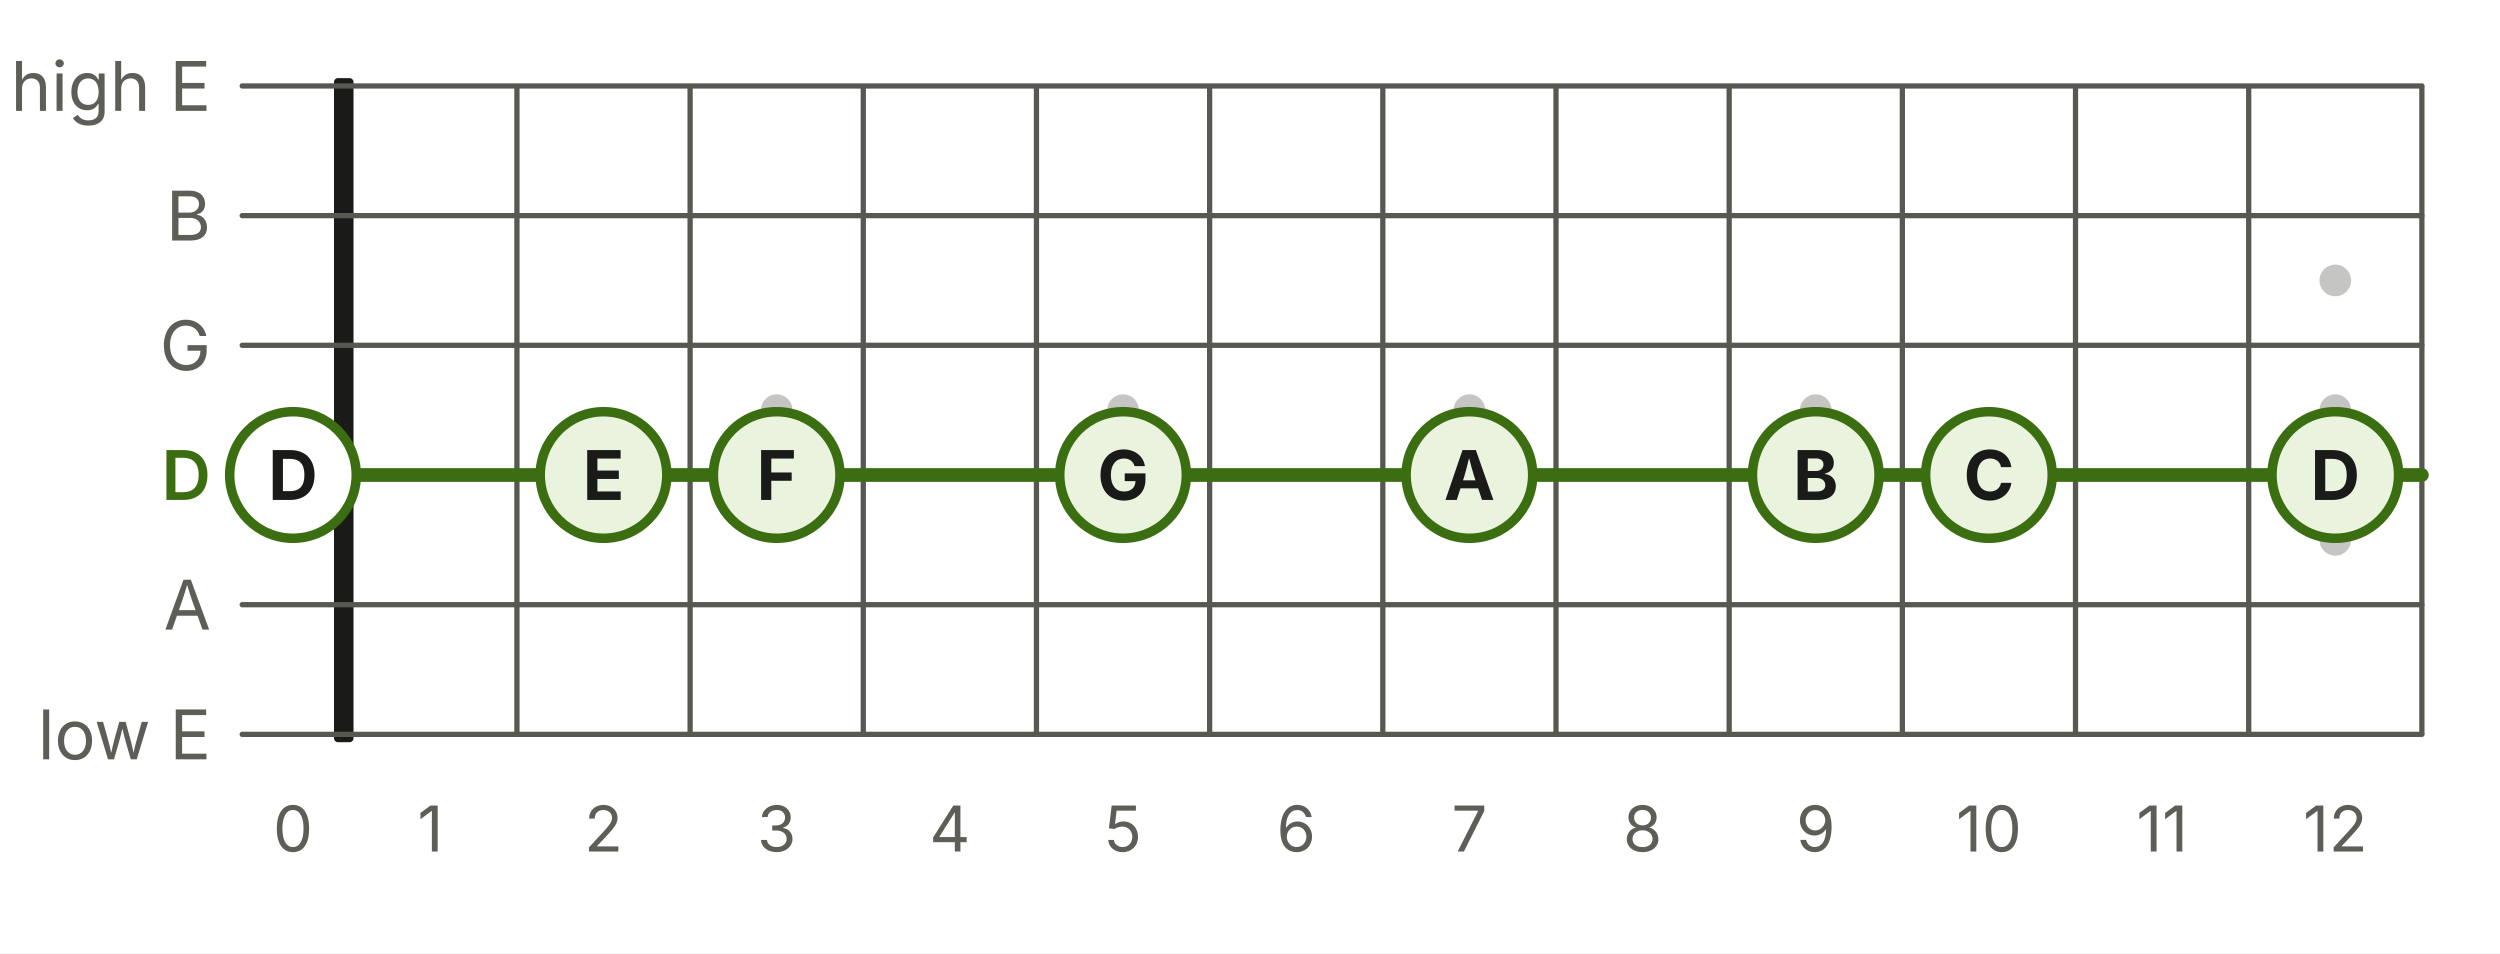
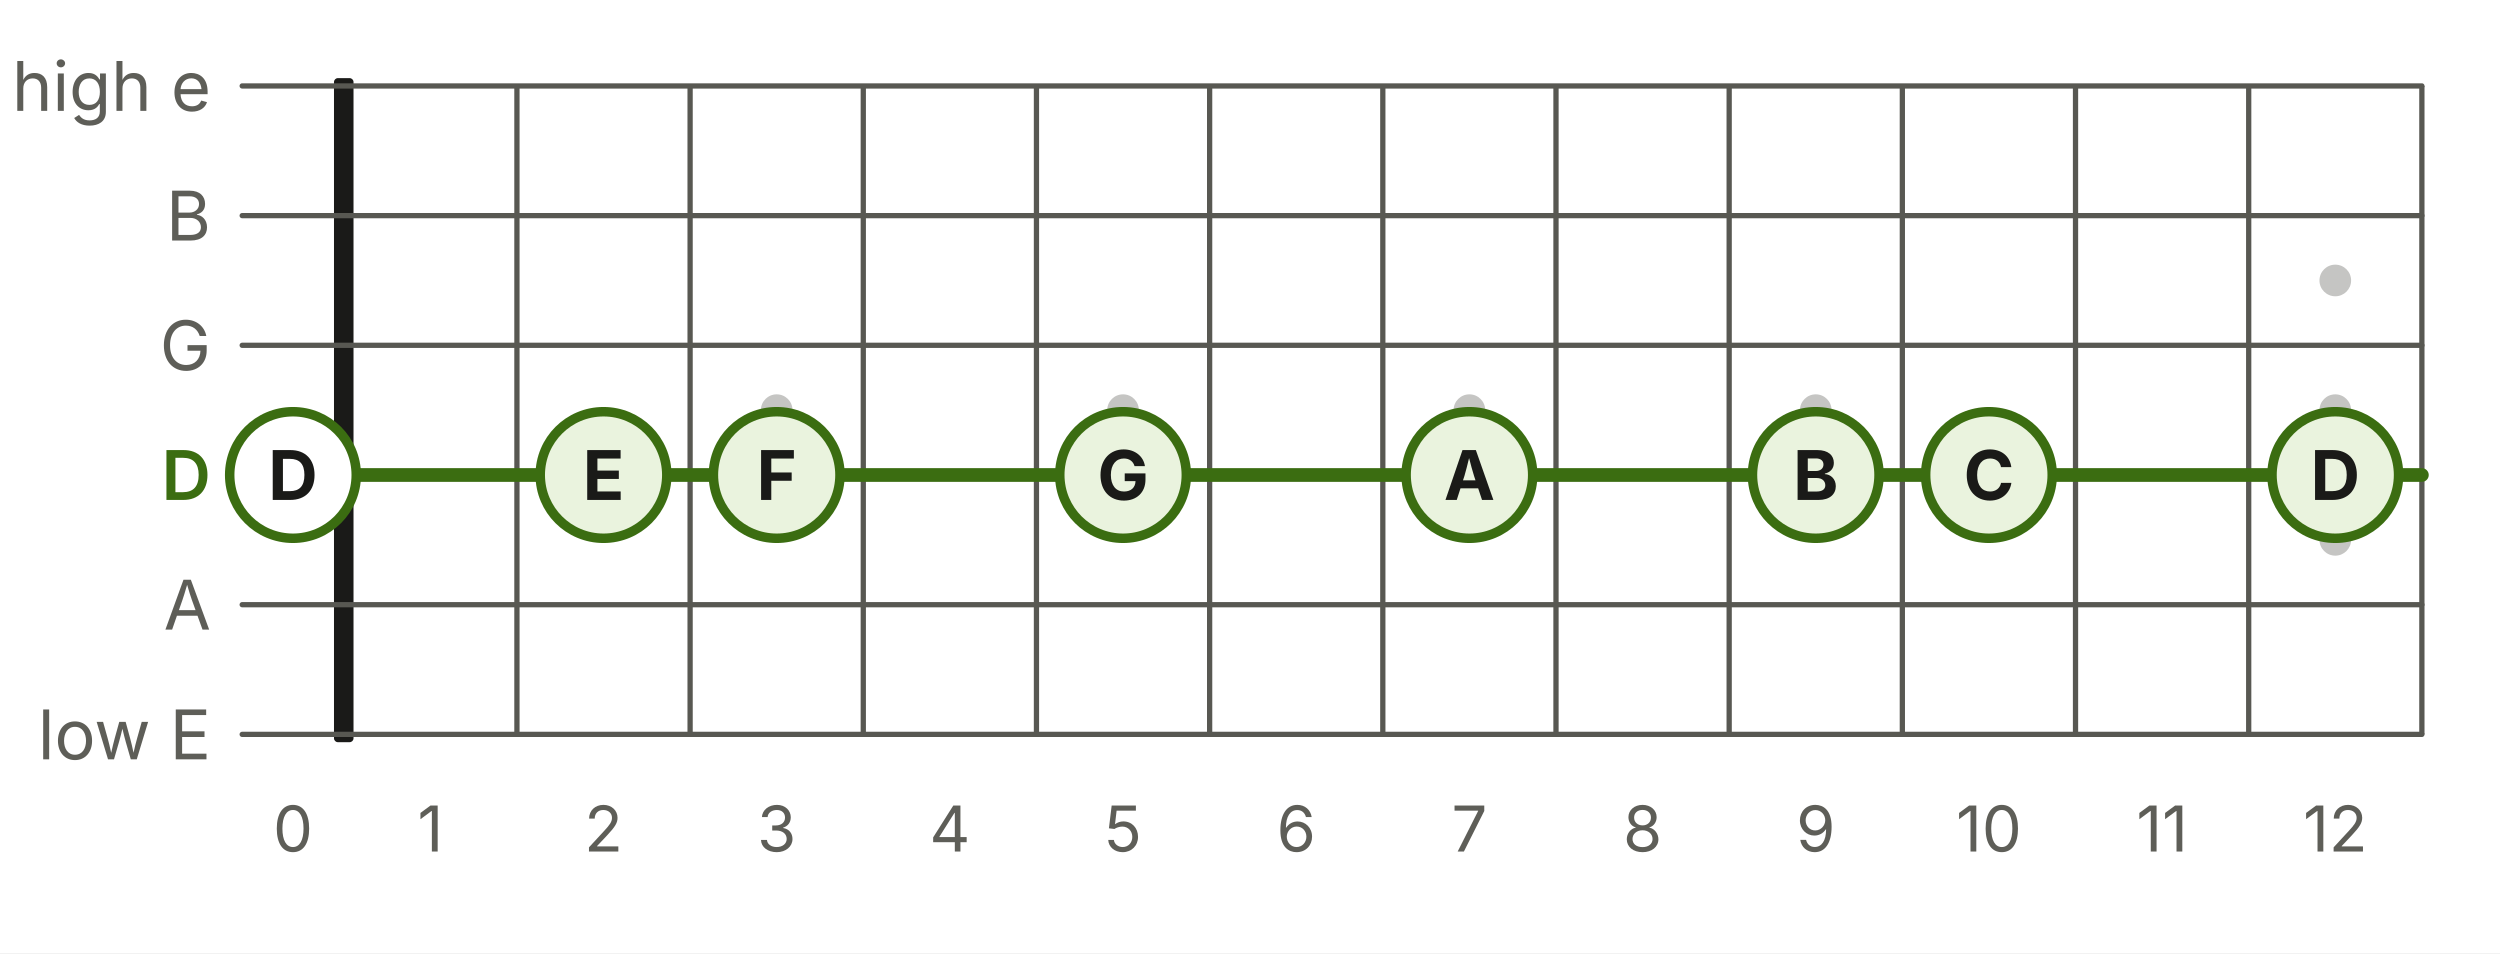
<svg xmlns="http://www.w3.org/2000/svg" width="2560" height="976" viewBox="0 0 640 244" font-family="Calibri,-apple-system,BlinkMacSystemFont,'Segoe UI',sans-serif">
  <rect width="640" height="244" fill="#ffffff" />
  <circle cx="198.833" cy="105" r="4.05" fill="#585852" opacity="0.35" />
  <circle cx="287.5" cy="105" r="4.05" fill="#585852" opacity="0.35" />
  <circle cx="376.167" cy="105" r="4.05" fill="#585852" opacity="0.35" />
  <circle cx="464.833" cy="105" r="4.05" fill="#585852" opacity="0.35" />
  <circle cx="597.833" cy="105" r="4.05" fill="#585852" opacity="0.35" />
  <circle cx="597.833" cy="71.8" r="4.05" fill="#585852" opacity="0.35" />
  <circle cx="597.833" cy="138.2" r="4.05" fill="#585852" opacity="0.35" />
  <line x1="132.333" y1="22" x2="132.333" y2="188" stroke="#585852" stroke-width="1.35" />
  <line x1="176.667" y1="22" x2="176.667" y2="188" stroke="#585852" stroke-width="1.35" />
  <line x1="221" y1="22" x2="221" y2="188" stroke="#585852" stroke-width="1.35" />
  <line x1="265.333" y1="22" x2="265.333" y2="188" stroke="#585852" stroke-width="1.35" />
  <line x1="309.667" y1="22" x2="309.667" y2="188" stroke="#585852" stroke-width="1.35" />
  <line x1="354" y1="22" x2="354" y2="188" stroke="#585852" stroke-width="1.35" />
  <line x1="398.333" y1="22" x2="398.333" y2="188" stroke="#585852" stroke-width="1.35" />
  <line x1="442.667" y1="22" x2="442.667" y2="188" stroke="#585852" stroke-width="1.35" />
  <line x1="487" y1="22" x2="487" y2="188" stroke="#585852" stroke-width="1.35" />
  <line x1="531.333" y1="22" x2="531.333" y2="188" stroke="#585852" stroke-width="1.35" />
  <line x1="575.667" y1="22" x2="575.667" y2="188" stroke="#585852" stroke-width="1.35" />
  <line x1="620" y1="22" x2="620" y2="188" stroke="#585852" stroke-width="1.35" />
  <rect x="85.5" y="20" width="5" height="170" fill="#1a1a18" rx="1" />
  <line x1="62" y1="22" x2="620" y2="22" stroke="#585852" stroke-width="1.35" stroke-linecap="round" />
-   <text x="54" y="22" text-anchor="end" dominant-baseline="central" font-size="17.55" font-weight="400" fill="#5e5e58">high E</text>
+   <text x="54" y="22" text-anchor="end" dominant-baseline="central" font-size="17.55" font-weight="400" fill="#5e5e58">high e</text>
  <line x1="62" y1="55.2" x2="620" y2="55.2" stroke="#585852" stroke-width="1.35" stroke-linecap="round" />
  <text x="54" y="55.2" text-anchor="end" dominant-baseline="central" font-size="17.55" font-weight="400" fill="#5e5e58">B</text>
  <line x1="62" y1="88.4" x2="620" y2="88.4" stroke="#585852" stroke-width="1.35" stroke-linecap="round" />
  <text x="54" y="88.4" text-anchor="end" dominant-baseline="central" font-size="17.55" font-weight="400" fill="#5e5e58">G</text>
  <line x1="62" y1="121.6" x2="620" y2="121.6" stroke="#3b6d11" stroke-width="3.51" stroke-linecap="round" />
  <text x="54" y="121.6" text-anchor="end" dominant-baseline="central" font-size="17.55" font-weight="600" fill="#3b6d11">D</text>
  <line x1="62" y1="154.8" x2="620" y2="154.8" stroke="#585852" stroke-width="1.35" stroke-linecap="round" />
  <text x="54" y="154.8" text-anchor="end" dominant-baseline="central" font-size="17.55" font-weight="400" fill="#5e5e58">A</text>
  <line x1="62" y1="188" x2="620" y2="188" stroke="#585852" stroke-width="1.35" stroke-linecap="round" />
  <text x="54" y="188" text-anchor="end" dominant-baseline="central" font-size="17.55" font-weight="400" fill="#5e5e58">low E</text>
  <circle cx="75" cy="121.6" r="16.2" fill="#ffffff" stroke="#3b6d11" stroke-width="2.43" />
  <circle cx="154.5" cy="121.6" r="16.2" fill="#eaf3de" stroke="#3b6d11" stroke-width="2.43" />
  <circle cx="198.833" cy="121.6" r="16.2" fill="#eaf3de" stroke="#3b6d11" stroke-width="2.43" />
  <circle cx="287.5" cy="121.6" r="16.2" fill="#eaf3de" stroke="#3b6d11" stroke-width="2.43" />
  <circle cx="376.167" cy="121.6" r="16.2" fill="#eaf3de" stroke="#3b6d11" stroke-width="2.43" />
  <circle cx="464.833" cy="121.6" r="16.2" fill="#eaf3de" stroke="#3b6d11" stroke-width="2.43" />
  <circle cx="509.167" cy="121.6" r="16.2" fill="#eaf3de" stroke="#3b6d11" stroke-width="2.43" />
  <circle cx="597.833" cy="121.6" r="16.2" fill="#eaf3de" stroke="#3b6d11" stroke-width="2.43" />
  <g font-size="17.55" font-weight="700" fill="#1a1a18" text-anchor="middle" dominant-baseline="central">
    <text x="75" y="121.6">D</text>
    <text x="154.5" y="121.6">E</text>
    <text x="198.833" y="121.6">F</text>
    <text x="287.5" y="121.6">G</text>
    <text x="376.167" y="121.6">A</text>
    <text x="464.833" y="121.6">B</text>
    <text x="509.167" y="121.6">C</text>
    <text x="597.833" y="121.6">D</text>
  </g>
  <g font-size="16.2" fill="#5e5e58" text-anchor="middle">
    <text x="75" y="218">0</text>
    <text x="110.167" y="218">1</text>
    <text x="154.5" y="218">2</text>
    <text x="198.833" y="218">3</text>
    <text x="243.167" y="218">4</text>
    <text x="287.5" y="218">5</text>
    <text x="331.833" y="218">6</text>
    <text x="376.167" y="218">7</text>
    <text x="420.5" y="218">8</text>
    <text x="464.833" y="218">9</text>
    <text x="509.167" y="218">10</text>
    <text x="553.5" y="218">11</text>
    <text x="597.833" y="218">12</text>
  </g>
</svg>
